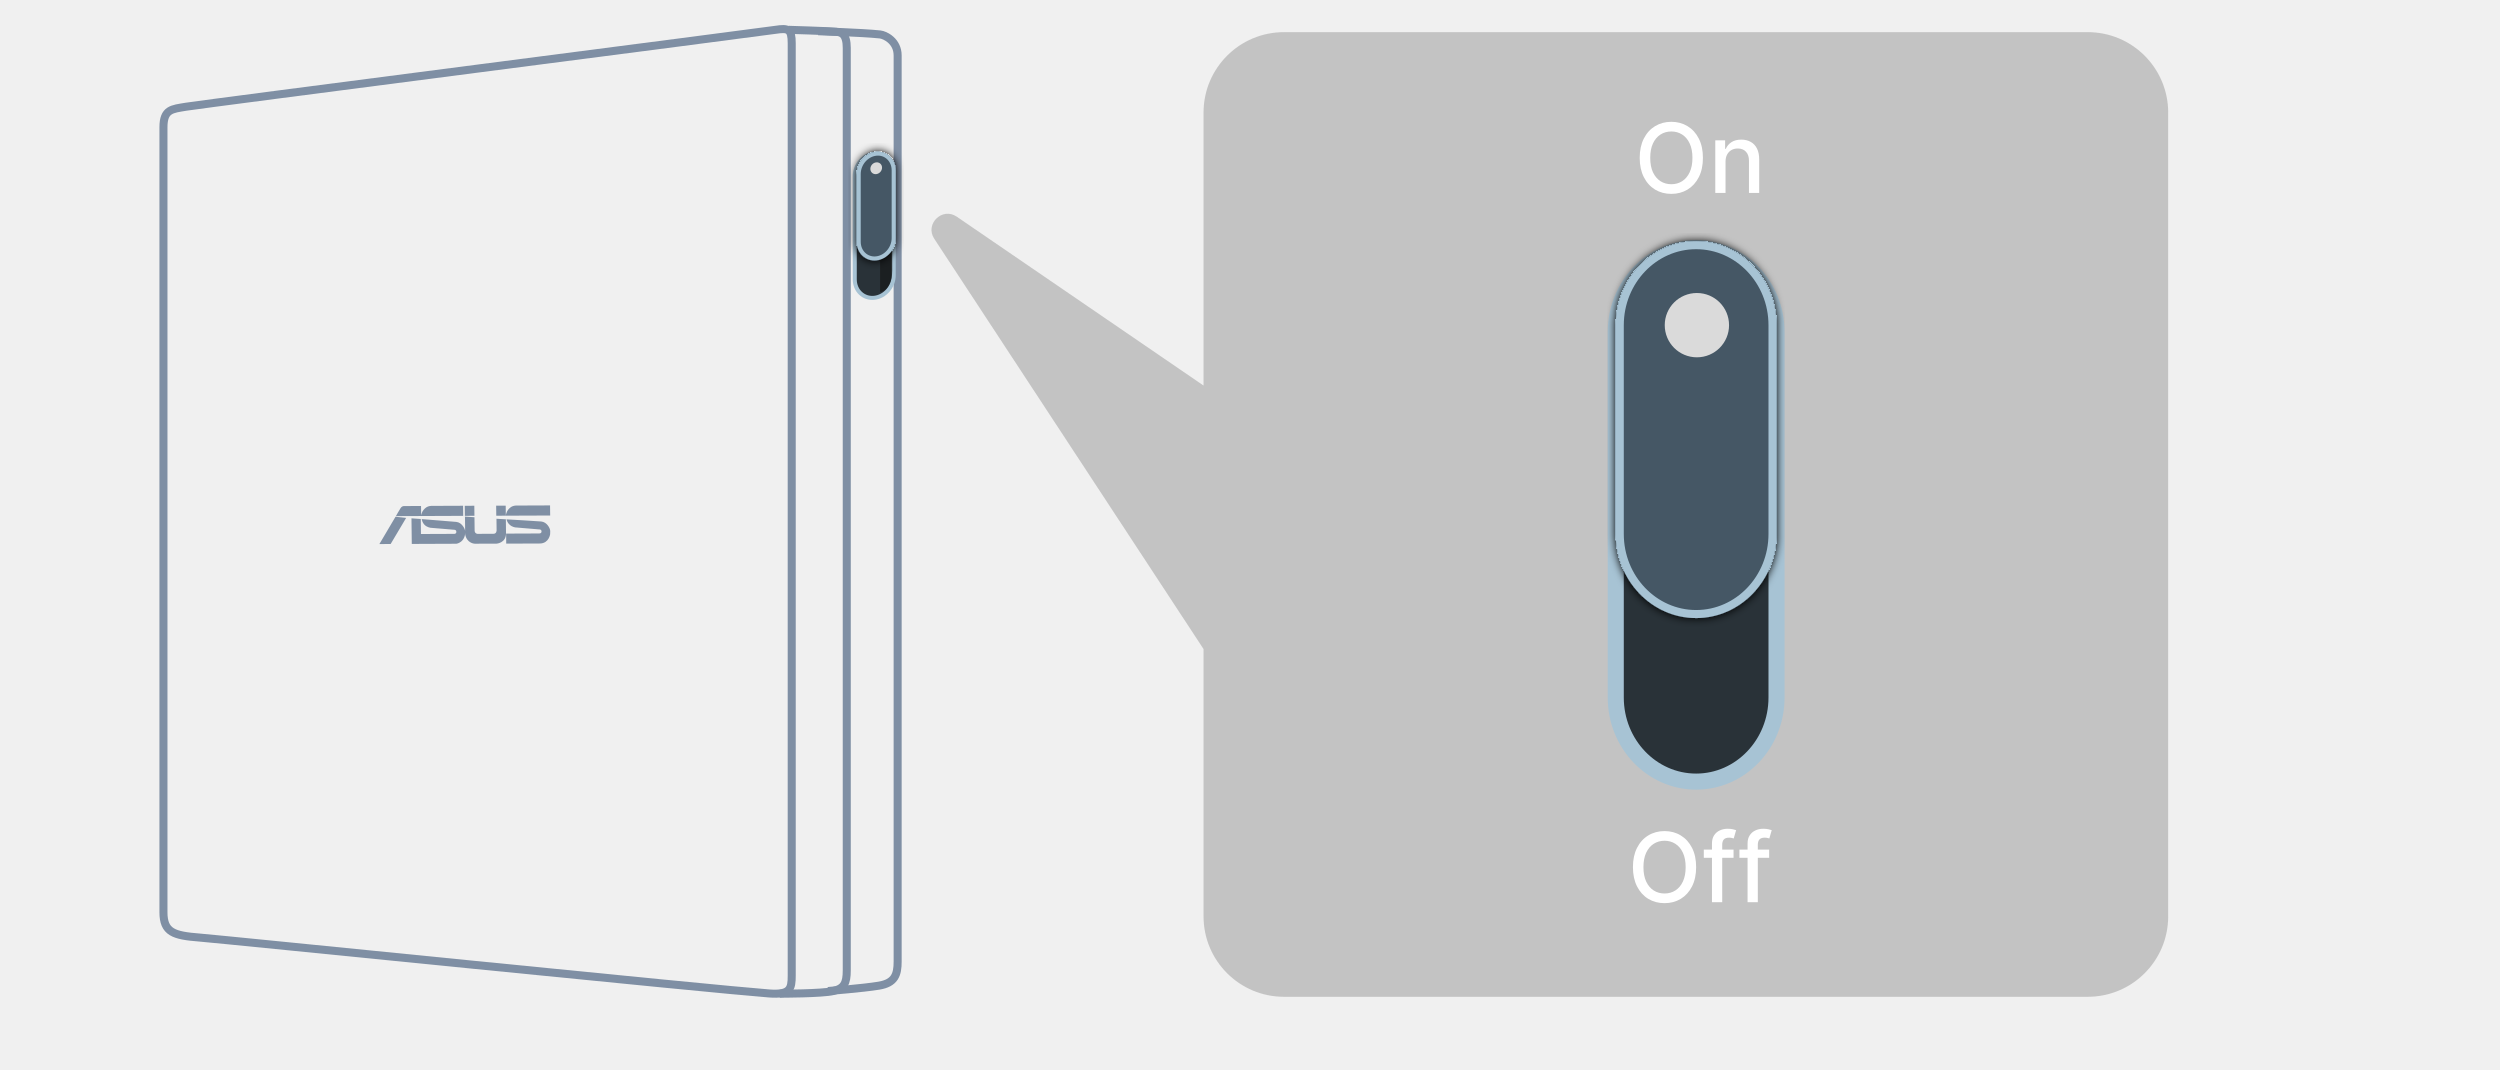
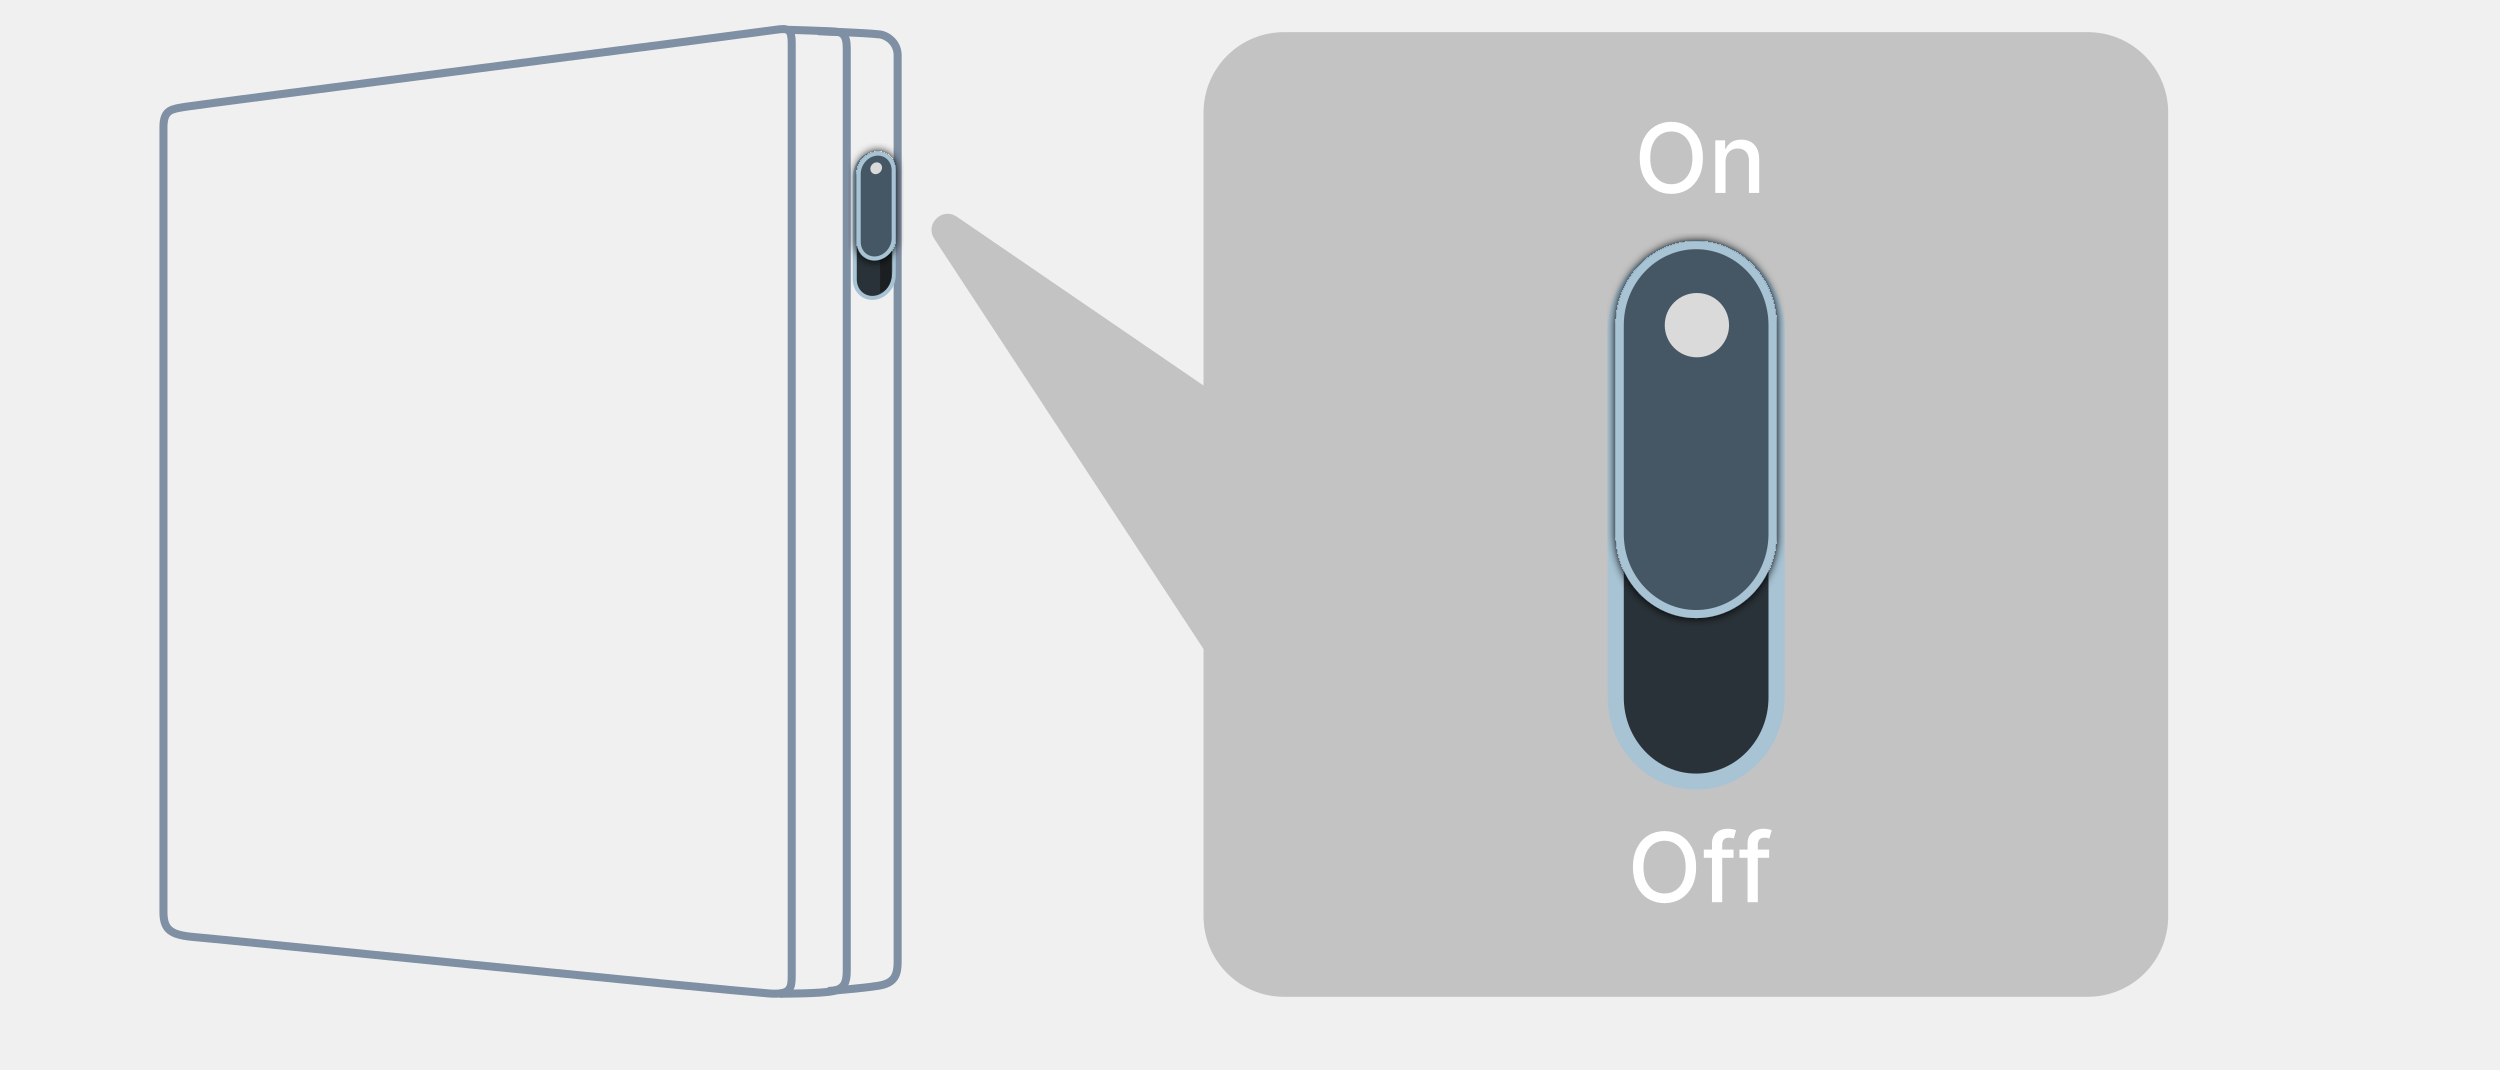
<svg xmlns="http://www.w3.org/2000/svg" width="311" height="133" viewBox="0 0 311 133" fill="none">
  <path d="M96.469 3.709C94.281 4.041 24.85 12.983 23.127 13.278C21.403 13.572 20.333 13.575 20.333 15.833V113.484C20.333 115.98 21.581 116.383 24.85 116.634C27.168 116.812 89.058 123.096 95.696 123.588C98.311 123.782 98.49 122.994 98.49 121.389V5.373C98.49 3.606 98.073 3.465 96.469 3.709Z" stroke="#7F8FA4" />
  <path d="M98.073 3.708C98.073 3.708 103 3.85 104 3.95C104.66 4.016 105.337 4.201 105.337 5.967C105.337 9.83 105.337 118.226 105.337 120.722C105.337 122.327 105 122.95 103.667 123.283C102.333 123.617 97 123.617 97 123.617" stroke="#7F8FA4" />
  <path d="M101.782 3.884C101.782 3.884 107.166 4.044 109.474 4.284C110.114 4.35 111.667 5.114 111.667 6.897C111.667 10.797 111.667 117.097 111.667 119.617C111.667 121.237 111.333 122.284 109.333 122.617C107.333 122.95 103 123.284 103 123.284" stroke="#7F8FA4" />
-   <g clip-path="url(#clip0_682_22712)">
-     <path fill-rule="evenodd" clip-rule="evenodd" d="M68.426 62.873L68.441 64.13L62.933 64.151L62.931 64.05C62.931 64.05 63.033 63.609 63.22 63.399L63.228 63.39C63.402 63.193 63.638 62.927 64.169 62.89L68.426 62.873ZM62.909 62.901L62.924 64.151L61.736 64.156L61.721 62.906L62.909 62.901ZM53.629 62.932L57.607 62.916L57.622 64.172L49.25 64.206C49.25 64.206 49.724 63.362 49.842 63.195C49.954 63.027 50.105 62.954 50.264 62.954L52.377 62.945L52.39 64.092C52.39 64.092 52.492 63.652 52.679 63.442L52.689 63.431C52.863 63.235 53.097 62.969 53.629 62.932ZM59.02 64.167L59.005 62.916L57.815 62.921L57.83 64.172L59.02 64.167ZM49.203 64.282L50.525 64.426L48.595 67.675L47.196 67.68L49.203 64.282ZM62.961 66.38L67.094 66.363C67.19 66.363 67.292 66.303 67.292 66.303C67.334 66.261 67.368 66.186 67.367 66.114C67.365 65.875 67.178 65.865 67.084 65.861C67.084 65.861 64.177 65.616 64.076 65.607C64.076 65.607 63.673 65.543 63.401 65.271L63.374 65.245C63.26 65.134 63.118 64.996 63.007 64.606C63.007 64.606 66.892 64.832 67.323 64.873C68.052 64.944 68.402 65.705 68.436 65.958C68.436 65.958 68.47 66.188 68.435 66.469C68.435 66.469 68.297 67.542 67.23 67.611L62.973 67.628L62.961 66.38ZM57.859 66.001C57.827 65.814 57.483 64.992 56.754 64.924C56.32 64.882 52.457 64.574 52.457 64.574C52.536 64.983 52.713 65.189 52.83 65.306C53.101 65.578 53.528 65.653 53.528 65.653C53.631 65.663 56.506 65.903 56.506 65.903C56.597 65.908 56.771 65.932 56.772 66.171C56.772 66.201 56.75 66.412 56.529 66.413L52.367 66.43L52.345 64.564L51.187 64.479L51.225 67.665L56.789 67.642C57.755 67.433 57.846 66.501 57.846 66.501C57.858 66.421 57.864 66.347 57.866 66.28L57.864 66.057C57.861 66.022 57.859 66.001 57.859 66.001ZM57.864 66.057C57.867 66.106 57.87 66.184 57.866 66.28L57.869 66.486C58.072 67.553 58.983 67.63 58.983 67.63C58.983 67.63 59.076 67.637 59.091 67.638L61.804 67.628C61.804 67.628 62.964 67.524 62.95 66.345L62.929 64.602L61.76 64.533L61.777 65.984C61.777 65.984 61.779 66.401 61.397 66.403L59.389 66.411C59.389 66.411 59.048 66.383 59.044 65.999L59.024 64.347L57.843 64.262L57.864 66.057Z" fill="#7F8FA4" />
-   </g>
  <path d="M106.333 21.908L106.333 34.755C106.333 36.161 107.419 37.189 108.756 37.048C110.094 36.907 111.179 35.652 111.179 34.246L111.179 21.398C111.179 19.992 110.094 18.965 108.756 19.105C107.419 19.246 106.333 20.502 106.333 21.908Z" fill="#293238" stroke="#A7C3D4" stroke-width="0.5" />
  <path d="M111 33.617C111 34.989 110.42 36.232 109.483 36.33L109.483 19.064C110.42 18.965 111 20.244 111 21.616L111 33.617Z" fill="#131313" fill-opacity="0.6" />
  <g filter="url(#filter0_d_682_22712)">
    <path d="M106.576 21.674L106.576 30.1C106.576 31.506 107.661 32.534 108.999 32.393C110.336 32.253 111.422 30.997 111.422 29.591L111.422 21.165C111.422 19.758 110.336 18.731 108.999 18.871C107.661 19.012 106.576 20.267 106.576 21.674Z" fill="#455765" />
    <path d="M106.824 30.074L106.824 21.648C106.824 20.369 107.809 19.246 108.999 19.121C110.189 18.996 111.173 19.912 111.173 21.191L111.173 29.617C111.173 30.896 110.189 32.018 108.999 32.143C107.809 32.268 106.824 31.353 106.824 30.074Z" stroke="#A7C3D4" stroke-width="0.5" />
  </g>
  <path d="M109.726 20.854C109.726 21.258 109.401 21.619 108.999 21.661C108.596 21.703 108.272 21.411 108.272 21.006C108.272 20.602 108.596 20.241 108.999 20.199C109.401 20.157 109.726 20.449 109.726 20.854Z" fill="#DADADA" />
  <path fill-rule="evenodd" clip-rule="evenodd" d="M159.722 4C154.199 4 149.722 8.477 149.722 14V47.963L119.022 26.956C117.213 25.719 115.018 27.872 116.221 29.704L149.722 80.743V114C149.722 119.523 154.199 124 159.722 124H259.722C265.245 124 269.722 119.523 269.722 114V14C269.722 8.477 265.245 4 259.722 4H159.722Z" fill="#131313" fill-opacity="0.2" />
  <path d="M211.843 19.636C211.843 20.568 211.672 21.369 211.331 22.04C210.99 22.707 210.523 23.222 209.929 23.582C209.338 23.94 208.666 24.119 207.914 24.119C207.158 24.119 206.483 23.94 205.889 23.582C205.298 23.222 204.833 22.706 204.492 22.035C204.151 21.365 203.98 20.565 203.98 19.636C203.98 18.704 204.151 17.905 204.492 17.237C204.833 16.567 205.298 16.053 205.889 15.695C206.483 15.334 207.158 15.153 207.914 15.153C208.666 15.153 209.338 15.334 209.929 15.695C210.523 16.053 210.99 16.567 211.331 17.237C211.672 17.905 211.843 18.704 211.843 19.636ZM210.539 19.636C210.539 18.926 210.423 18.328 210.193 17.842C209.966 17.354 209.654 16.984 209.256 16.734C208.861 16.482 208.414 16.355 207.914 16.355C207.411 16.355 206.962 16.482 206.567 16.734C206.172 16.984 205.86 17.354 205.629 17.842C205.402 18.328 205.289 18.926 205.289 19.636C205.289 20.347 205.402 20.946 205.629 21.435C205.86 21.921 206.172 22.29 206.567 22.543C206.962 22.793 207.411 22.918 207.914 22.918C208.414 22.918 208.861 22.793 209.256 22.543C209.654 22.29 209.966 21.921 210.193 21.435C210.423 20.946 210.539 20.347 210.539 19.636ZM214.656 20.114V24H213.382V17.454H214.605V18.52H214.686C214.836 18.173 215.072 17.895 215.393 17.685C215.717 17.474 216.125 17.369 216.616 17.369C217.062 17.369 217.453 17.463 217.788 17.651C218.123 17.835 218.383 18.111 218.568 18.477C218.753 18.844 218.845 19.297 218.845 19.837V24H217.571V19.99C217.571 19.516 217.447 19.145 217.2 18.878C216.953 18.608 216.613 18.473 216.182 18.473C215.886 18.473 215.623 18.537 215.393 18.665C215.166 18.793 214.986 18.98 214.852 19.227C214.721 19.472 214.656 19.767 214.656 20.114Z" fill="white" />
  <path d="M201 41.313L201 86.776C201 92.549 205.48 97.233 211 97.233C216.52 97.233 221 92.549 221 86.776L221 41.313C221 35.54 216.52 30.855 211 30.855C205.48 30.855 201 35.54 201 41.313Z" fill="#293238" stroke="#A7C3D4" stroke-width="2" />
  <g filter="url(#filter1_d_682_22712)">
    <path d="M201 40.457L201 66.429C201 72.202 205.48 76.887 211 76.887C216.52 76.887 221 72.202 221 66.429L221 40.457C221 34.685 216.52 30 211 30C205.48 30 201 34.685 201 40.457Z" fill="#455765" />
    <path d="M201.5 66.429L201.5 40.457C201.5 34.94 205.777 30.5 211 30.5C216.223 30.5 220.5 34.94 220.5 40.457L220.5 66.429C220.5 71.947 216.223 76.387 211 76.387C205.777 76.387 201.5 71.947 201.5 66.429Z" stroke="#A7C3D4" />
  </g>
  <path d="M215.094 40.45C215.094 42.663 213.307 44.45 211.094 44.45C208.88 44.45 207.094 42.663 207.094 40.45C207.094 38.236 208.88 36.45 211.094 36.45C213.307 36.45 215.094 38.236 215.094 40.45Z" fill="#DADADA" />
  <path d="M210.999 107.87C210.999 108.802 210.828 109.603 210.487 110.273C210.146 110.941 209.679 111.455 209.085 111.816C208.494 112.174 207.823 112.353 207.07 112.353C206.314 112.353 205.639 112.174 205.046 111.816C204.455 111.455 203.989 110.939 203.648 110.269C203.307 109.598 203.137 108.799 203.137 107.87C203.137 106.938 203.307 106.138 203.648 105.471C203.989 104.8 204.455 104.286 205.046 103.928C205.639 103.567 206.314 103.387 207.07 103.387C207.823 103.387 208.494 103.567 209.085 103.928C209.679 104.286 210.146 104.8 210.487 105.471C210.828 106.138 210.999 106.938 210.999 107.87ZM209.695 107.87C209.695 107.16 209.58 106.562 209.35 106.076C209.122 105.587 208.81 105.218 208.412 104.968C208.017 104.715 207.57 104.589 207.07 104.589C206.567 104.589 206.118 104.715 205.723 104.968C205.328 105.218 205.016 105.587 204.786 106.076C204.558 106.562 204.445 107.16 204.445 107.87C204.445 108.58 204.558 109.179 204.786 109.668C205.016 110.154 205.328 110.523 205.723 110.776C206.118 111.026 206.567 111.151 207.07 111.151C207.57 111.151 208.017 111.026 208.412 110.776C208.81 110.523 209.122 110.154 209.35 109.668C209.58 109.179 209.695 108.58 209.695 107.87ZM215.653 105.688V106.711H211.954V105.688H215.653ZM212.969 112.233V104.929C212.969 104.52 213.058 104.181 213.237 103.911C213.416 103.638 213.653 103.435 213.949 103.302C214.244 103.165 214.565 103.097 214.912 103.097C215.167 103.097 215.386 103.118 215.568 103.161C215.75 103.201 215.885 103.238 215.973 103.272L215.675 104.303C215.615 104.286 215.538 104.266 215.444 104.243C215.351 104.218 215.237 104.205 215.104 104.205C214.794 104.205 214.572 104.282 214.439 104.435C214.308 104.589 214.243 104.81 214.243 105.1V112.233H212.969ZM220.083 105.688V106.711H216.384V105.688H220.083ZM217.398 112.233V104.929C217.398 104.52 217.488 104.181 217.667 103.911C217.846 103.638 218.083 103.435 218.378 103.302C218.674 103.165 218.995 103.097 219.341 103.097C219.597 103.097 219.816 103.118 219.998 103.161C220.18 103.201 220.314 103.238 220.403 103.272L220.104 104.303C220.045 104.286 219.968 104.266 219.874 104.243C219.78 104.218 219.667 104.205 219.533 104.205C219.224 104.205 219.002 104.282 218.868 104.435C218.738 104.589 218.672 104.81 218.672 105.1V112.233H217.398Z" fill="white" />
  <defs>
    <filter id="filter0_d_682_22712" x="105.576" y="17.858" width="6.846" height="15.548" filterUnits="userSpaceOnUse" color-interpolation-filters="sRGB">
      <feFlood flood-opacity="0" result="BackgroundImageFix" />
      <feColorMatrix in="SourceAlpha" type="matrix" values="0 0 0 0 0 0 0 0 0 0 0 0 0 0 0 0 0 0 127 0" result="hardAlpha" />
      <feOffset />
      <feGaussianBlur stdDeviation="0.5" />
      <feComposite in2="hardAlpha" operator="out" />
      <feColorMatrix type="matrix" values="0 0 0 0 0 0 0 0 0 0 0 0 0 0 0 0 0 0 1 0" />
      <feBlend mode="normal" in2="BackgroundImageFix" result="effect1_dropShadow_682_22712" />
      <feBlend mode="normal" in="SourceGraphic" in2="effect1_dropShadow_682_22712" result="shape" />
    </filter>
    <filter id="filter1_d_682_22712" x="200" y="29" width="22" height="48.887" filterUnits="userSpaceOnUse" color-interpolation-filters="sRGB">
      <feFlood flood-opacity="0" result="BackgroundImageFix" />
      <feColorMatrix in="SourceAlpha" type="matrix" values="0 0 0 0 0 0 0 0 0 0 0 0 0 0 0 0 0 0 127 0" result="hardAlpha" />
      <feOffset />
      <feGaussianBlur stdDeviation="0.5" />
      <feComposite in2="hardAlpha" operator="out" />
      <feColorMatrix type="matrix" values="0 0 0 0 0 0 0 0 0 0 0 0 0 0 0 0 0 0 1 0" />
      <feBlend mode="normal" in2="BackgroundImageFix" result="effect1_dropShadow_682_22712" />
      <feBlend mode="normal" in="SourceGraphic" in2="effect1_dropShadow_682_22712" result="shape" />
    </filter>
-     <clipPath id="clip0_682_22712">
-       <rect width="21.274" height="21.274" fill="white" transform="matrix(1 0 0.00820296 0.999966 47.0913 54.895)" />
-     </clipPath>
  </defs>
</svg>
